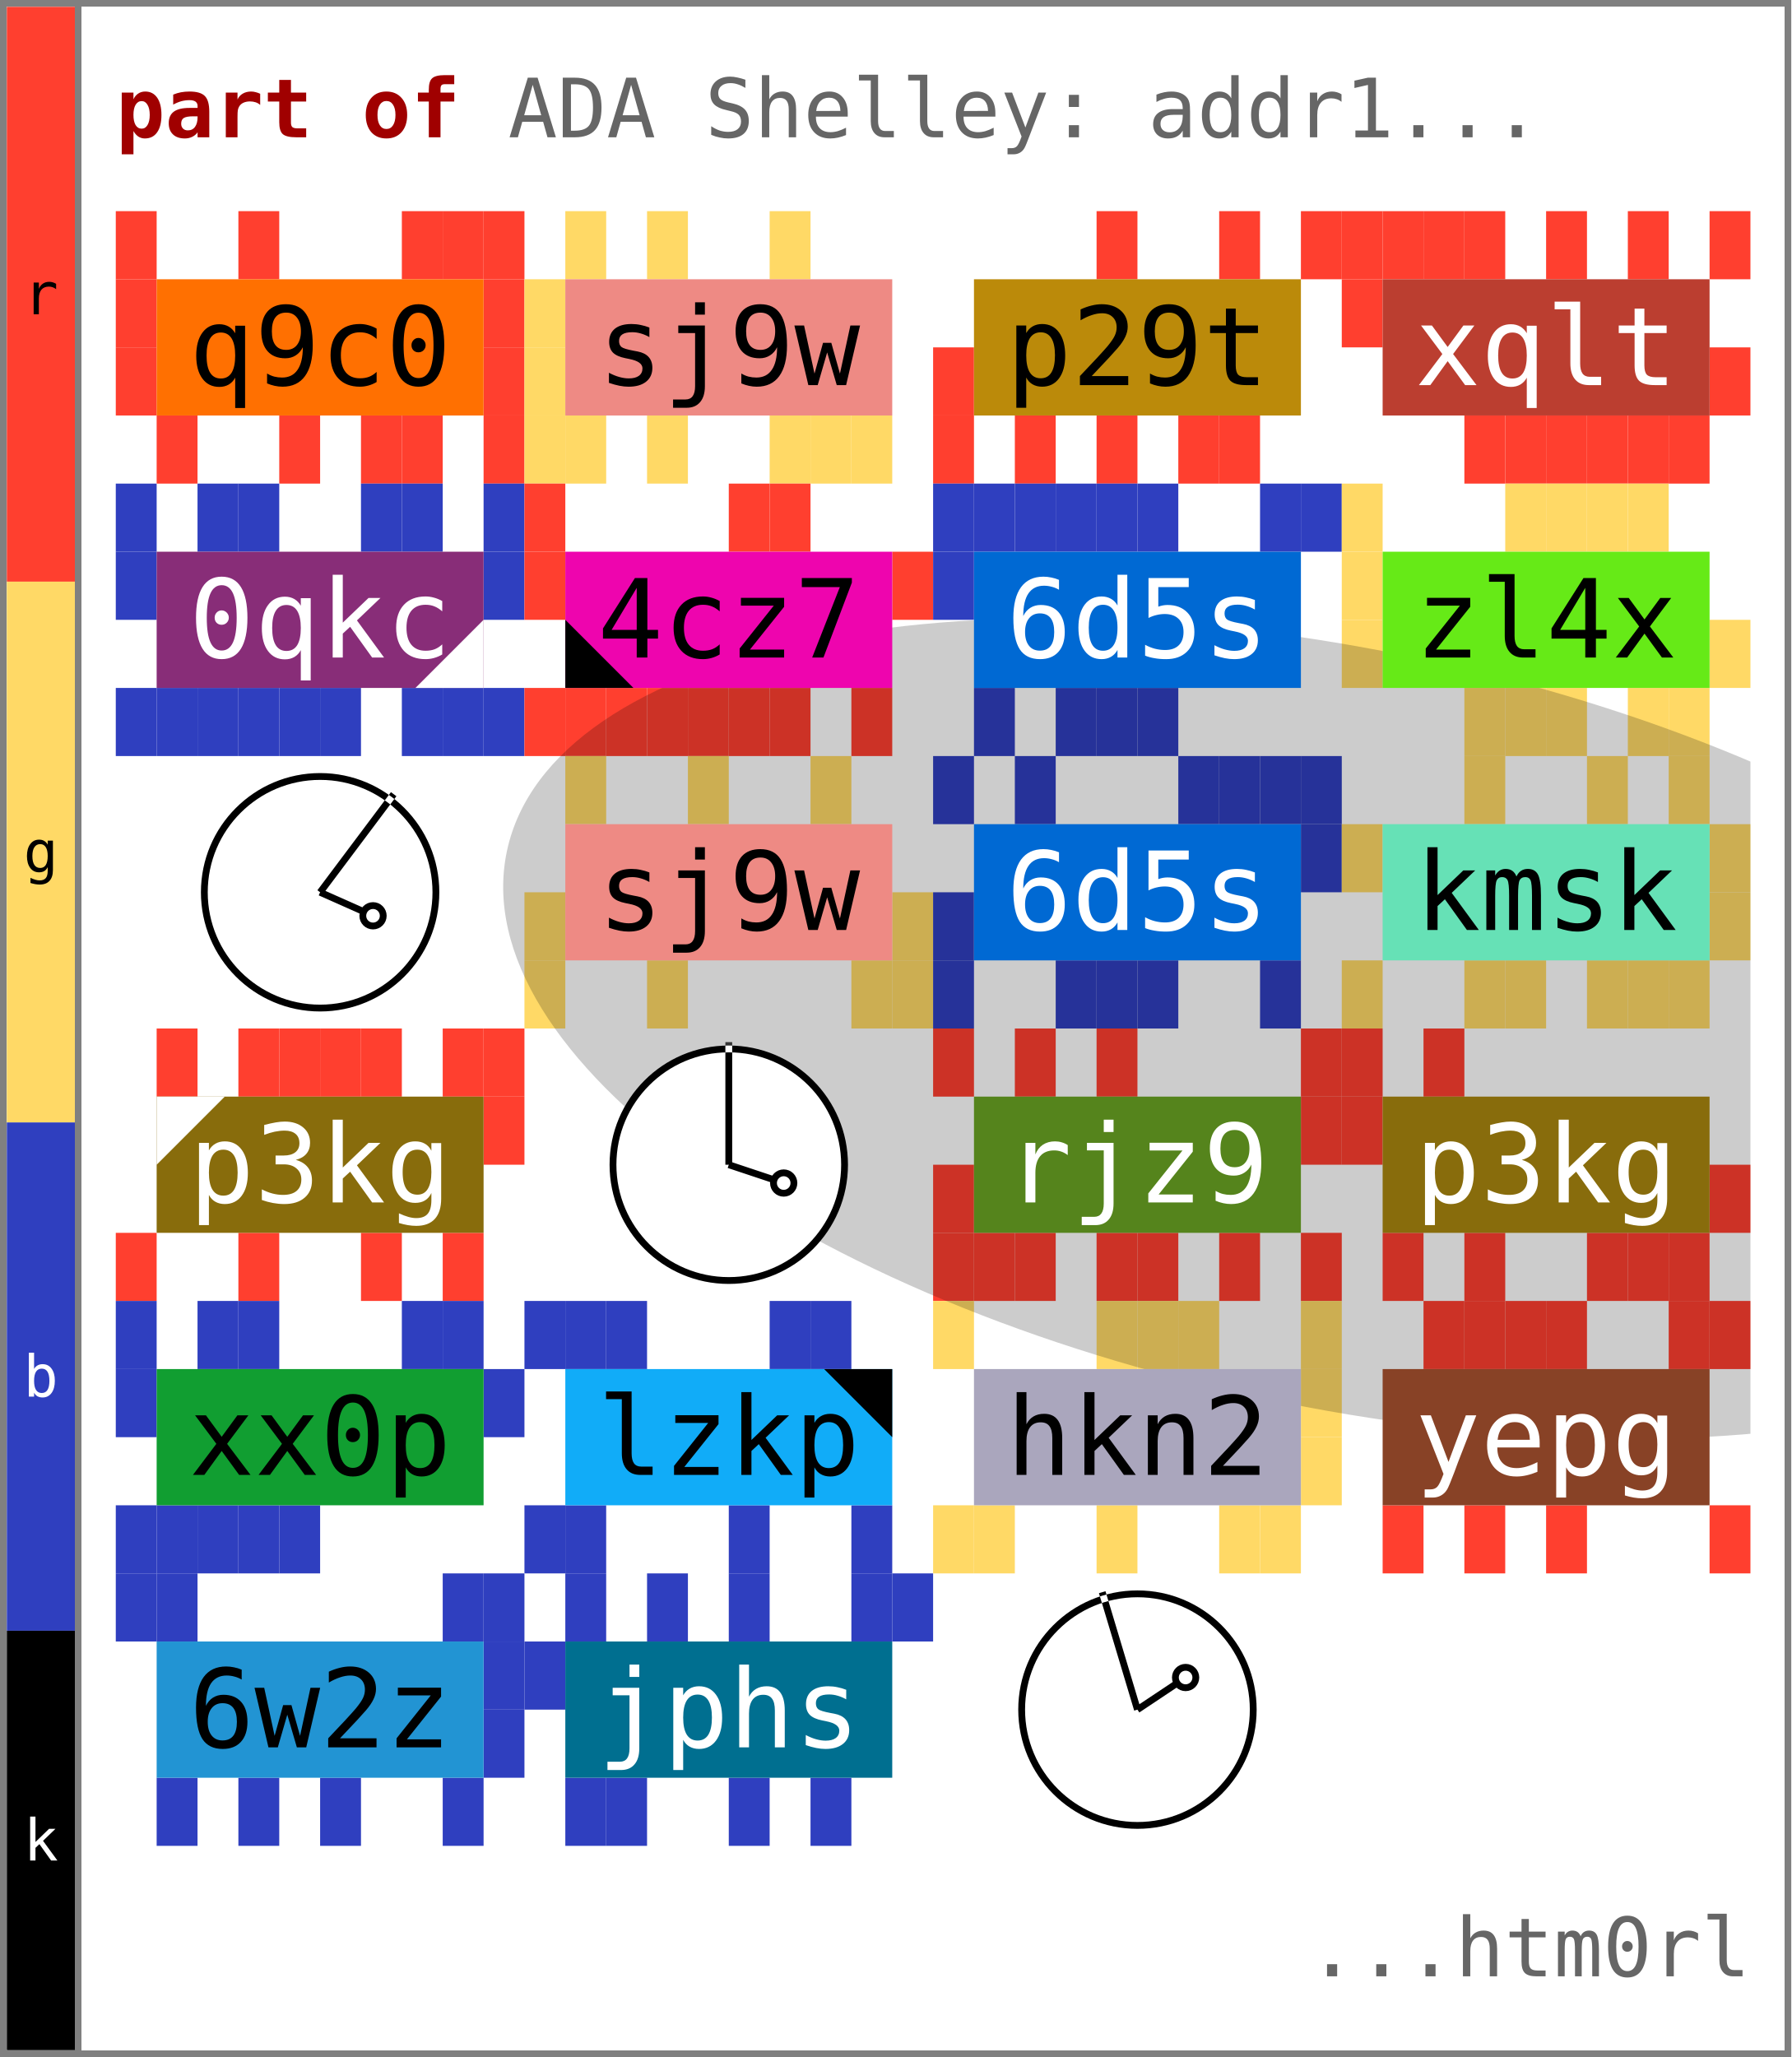
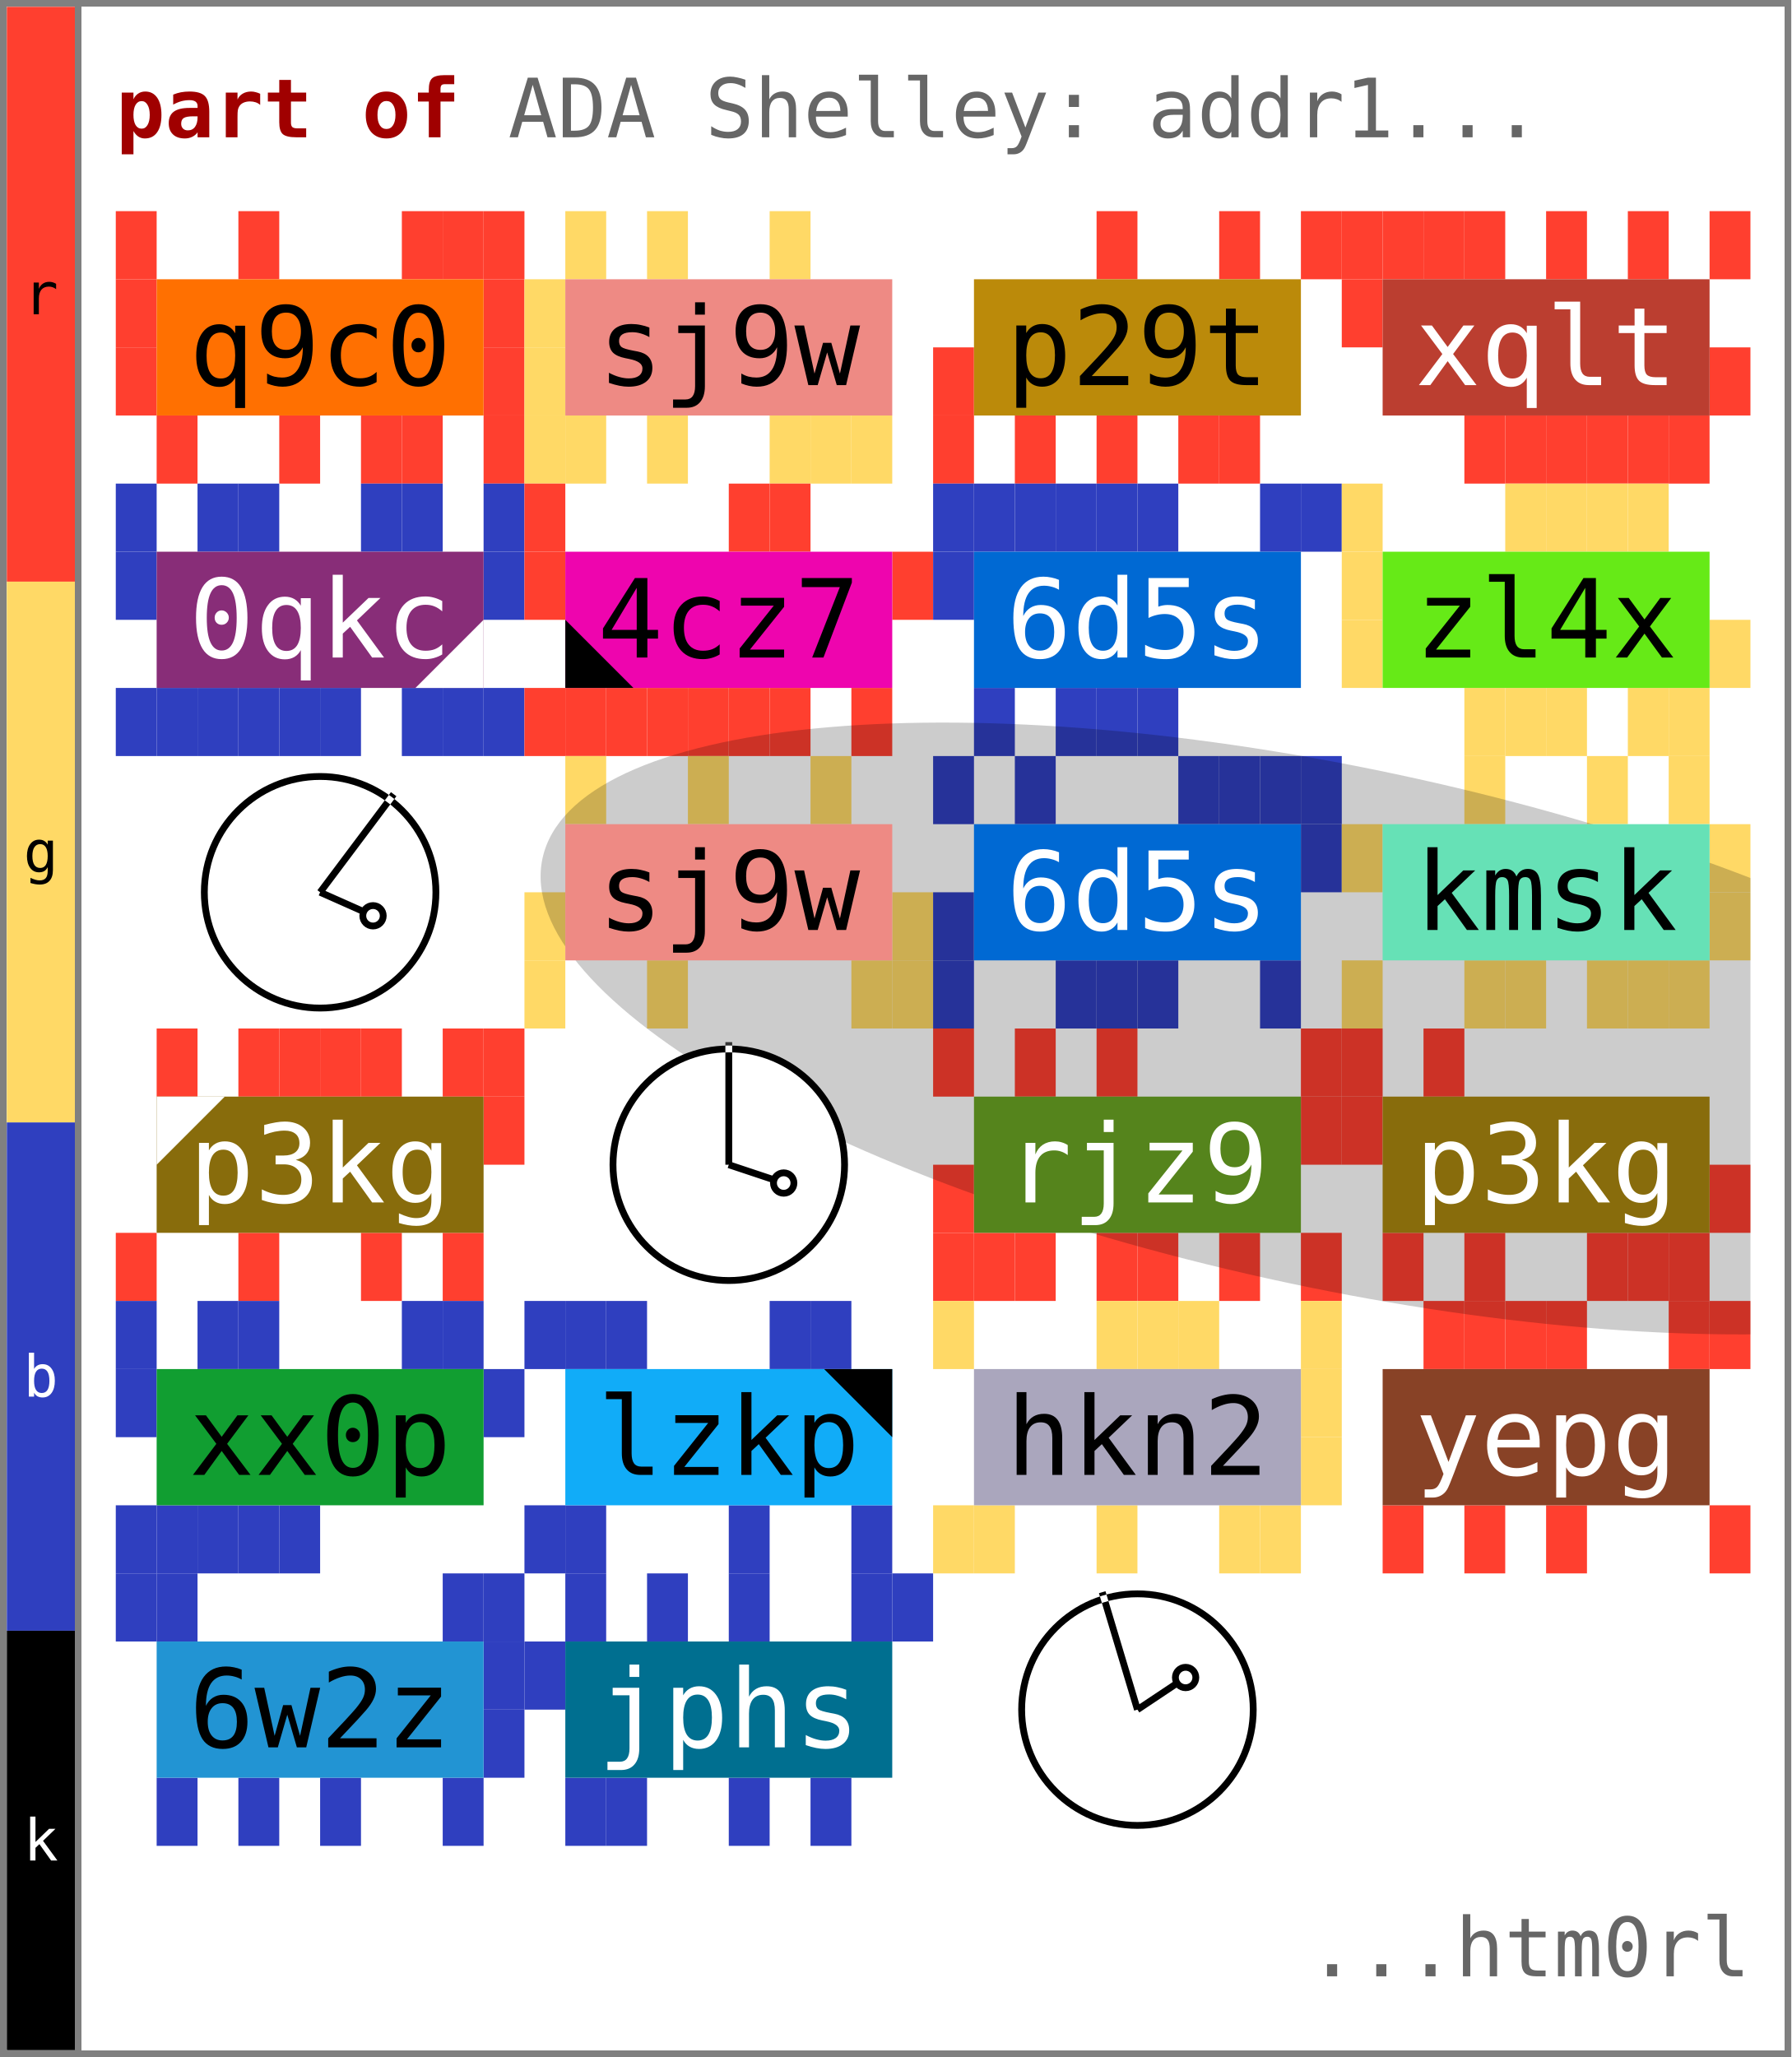
- <svg xmlns="http://www.w3.org/2000/svg" width="263.0" height="302.0" viewBox="0 0 263.0 302.0" data-entviz-version="v5" data-input-bytes="103" data-cols="4" data-rows="6" data-truncated="true">
+ <svg xmlns="http://www.w3.org/2000/svg" width="263.0" height="302.0" viewBox="0 0 263.0 302.0" data-entviz-version="v5" data-entviz-lib="0.5.0" data-input-bytes="103" data-cols="4" data-rows="6" data-truncated="true">
  <defs>
    <clipPath id="grid-clip-d2df89f4e04a6ac2-4x6">
      <rect x="17.0" y="31.0" width="240.0" height="240.0" />
    </clipPath>
  </defs>
  <rect x="0" y="0" width="263.0" height="302.0" fill="#ffffff" />
  <g data-channel="grid">
    <rect x="17.0" y="31.0" width="240.0" height="240.0" fill="#ffffff" />
    <g>
      <rect x="17.0" y="31.0" width="6.0" height="10.0" fill="#ff3f2f" />
      <rect x="35.0" y="31.0" width="6.0" height="10.0" fill="#ff3f2f" />
      <rect x="59.0" y="31.0" width="6.0" height="10.0" fill="#ff3f2f" />
      <rect x="65.0" y="31.0" width="6.0" height="10.0" fill="#ff3f2f" />
      <rect x="71.0" y="31.0" width="6.0" height="10.0" fill="#ff3f2f" />
      <rect x="71.0" y="41.0" width="6.0" height="10.0" fill="#ff3f2f" />
      <rect x="71.0" y="51.0" width="6.0" height="10.0" fill="#ff3f2f" />
      <rect x="71.0" y="61.0" width="6.0" height="10.0" fill="#ff3f2f" />
      <rect x="59.0" y="61.0" width="6.0" height="10.0" fill="#ff3f2f" />
      <rect x="53.0" y="61.0" width="6.0" height="10.0" fill="#ff3f2f" />
      <rect x="41.0" y="61.0" width="6.0" height="10.0" fill="#ff3f2f" />
      <rect x="23.0" y="61.0" width="6.0" height="10.0" fill="#ff3f2f" />
      <rect x="17.0" y="51.0" width="6.0" height="10.0" fill="#ff3f2f" />
      <rect x="17.0" y="41.0" width="6.0" height="10.0" fill="#ff3f2f" />
      <rect x="83.0" y="31.0" width="6.0" height="10.0" fill="#ffd966" />
      <rect x="95.0" y="31.0" width="6.0" height="10.0" fill="#ffd966" />
      <rect x="113.0" y="31.0" width="6.0" height="10.0" fill="#ffd966" />
      <rect x="125.0" y="61.0" width="6.0" height="10.0" fill="#ffd966" />
      <rect x="119.0" y="61.0" width="6.0" height="10.0" fill="#ffd966" />
      <rect x="113.0" y="61.0" width="6.0" height="10.0" fill="#ffd966" />
      <rect x="95.0" y="61.0" width="6.0" height="10.0" fill="#ffd966" />
      <rect x="83.0" y="61.0" width="6.0" height="10.0" fill="#ffd966" />
      <rect x="77.0" y="61.0" width="6.0" height="10.0" fill="#ffd966" />
      <rect x="77.0" y="51.0" width="6.0" height="10.0" fill="#ffd966" />
      <rect x="77.0" y="41.0" width="6.0" height="10.0" fill="#ffd966" />
      <rect x="161.0" y="31.0" width="6.0" height="10.0" fill="#ff3f2f" />
      <rect x="179.0" y="31.0" width="6.0" height="10.0" fill="#ff3f2f" />
      <rect x="191.0" y="31.0" width="6.0" height="10.0" fill="#ff3f2f" />
      <rect x="179.0" y="61.0" width="6.0" height="10.0" fill="#ff3f2f" />
      <rect x="173.0" y="61.0" width="6.0" height="10.0" fill="#ff3f2f" />
      <rect x="161.0" y="61.0" width="6.0" height="10.0" fill="#ff3f2f" />
      <rect x="149.0" y="61.0" width="6.0" height="10.0" fill="#ff3f2f" />
      <rect x="137.0" y="61.0" width="6.0" height="10.0" fill="#ff3f2f" />
      <rect x="137.0" y="51.0" width="6.0" height="10.0" fill="#ff3f2f" />
      <rect x="197.0" y="31.0" width="6.0" height="10.0" fill="#ff3f2f" />
      <rect x="203.0" y="31.0" width="6.0" height="10.0" fill="#ff3f2f" />
      <rect x="209.0" y="31.0" width="6.0" height="10.0" fill="#ff3f2f" />
      <rect x="215.0" y="31.0" width="6.0" height="10.0" fill="#ff3f2f" />
      <rect x="227.0" y="31.0" width="6.0" height="10.0" fill="#ff3f2f" />
      <rect x="239.0" y="31.0" width="6.0" height="10.0" fill="#ff3f2f" />
      <rect x="251.0" y="31.0" width="6.0" height="10.0" fill="#ff3f2f" />
      <rect x="251.0" y="51.0" width="6.0" height="10.0" fill="#ff3f2f" />
      <rect x="245.0" y="61.0" width="6.0" height="10.0" fill="#ff3f2f" />
      <rect x="239.0" y="61.0" width="6.0" height="10.0" fill="#ff3f2f" />
      <rect x="233.0" y="61.0" width="6.0" height="10.0" fill="#ff3f2f" />
      <rect x="227.0" y="61.0" width="6.0" height="10.0" fill="#ff3f2f" />
      <rect x="221.0" y="61.0" width="6.0" height="10.0" fill="#ff3f2f" />
      <rect x="215.0" y="61.0" width="6.0" height="10.0" fill="#ff3f2f" />
      <rect x="197.0" y="41.0" width="6.0" height="10.0" fill="#ff3f2f" />
      <rect x="17.0" y="71.0" width="6.0" height="10.0" fill="#2f3fbf" />
      <rect x="29.0" y="71.0" width="6.0" height="10.0" fill="#2f3fbf" />
      <rect x="35.0" y="71.0" width="6.0" height="10.0" fill="#2f3fbf" />
      <rect x="53.0" y="71.0" width="6.0" height="10.0" fill="#2f3fbf" />
      <rect x="59.0" y="71.0" width="6.0" height="10.0" fill="#2f3fbf" />
      <rect x="71.0" y="71.0" width="6.0" height="10.0" fill="#2f3fbf" />
      <rect x="71.0" y="81.0" width="6.0" height="10.0" fill="#2f3fbf" />
      <rect x="71.0" y="101.0" width="6.0" height="10.0" fill="#2f3fbf" />
      <rect x="65.0" y="101.0" width="6.0" height="10.0" fill="#2f3fbf" />
      <rect x="59.0" y="101.0" width="6.0" height="10.0" fill="#2f3fbf" />
      <rect x="47.0" y="101.0" width="6.0" height="10.0" fill="#2f3fbf" />
      <rect x="41.0" y="101.0" width="6.0" height="10.0" fill="#2f3fbf" />
      <rect x="35.0" y="101.0" width="6.0" height="10.0" fill="#2f3fbf" />
      <rect x="29.0" y="101.0" width="6.0" height="10.0" fill="#2f3fbf" />
      <rect x="23.0" y="101.0" width="6.0" height="10.0" fill="#2f3fbf" />
      <rect x="17.0" y="101.0" width="6.0" height="10.0" fill="#2f3fbf" />
      <rect x="17.0" y="81.0" width="6.0" height="10.0" fill="#2f3fbf" />
      <rect x="77.0" y="71.0" width="6.0" height="10.0" fill="#ff3f2f" />
      <rect x="107.0" y="71.0" width="6.0" height="10.0" fill="#ff3f2f" />
      <rect x="113.0" y="71.0" width="6.0" height="10.0" fill="#ff3f2f" />
      <rect x="131.0" y="81.0" width="6.0" height="10.0" fill="#ff3f2f" />
      <rect x="125.0" y="101.0" width="6.0" height="10.0" fill="#ff3f2f" />
      <rect x="113.0" y="101.0" width="6.0" height="10.0" fill="#ff3f2f" />
      <rect x="107.0" y="101.0" width="6.0" height="10.0" fill="#ff3f2f" />
      <rect x="101.0" y="101.0" width="6.0" height="10.0" fill="#ff3f2f" />
      <rect x="95.0" y="101.0" width="6.0" height="10.0" fill="#ff3f2f" />
      <rect x="89.0" y="101.0" width="6.0" height="10.0" fill="#ff3f2f" />
      <rect x="83.0" y="101.0" width="6.0" height="10.0" fill="#ff3f2f" />
      <rect x="77.0" y="101.0" width="6.0" height="10.0" fill="#ff3f2f" />
      <rect x="77.0" y="81.0" width="6.0" height="10.0" fill="#ff3f2f" />
      <rect x="137.0" y="71.0" width="6.0" height="10.0" fill="#2f3fbf" />
      <rect x="143.0" y="71.0" width="6.0" height="10.0" fill="#2f3fbf" />
      <rect x="149.0" y="71.0" width="6.0" height="10.0" fill="#2f3fbf" />
      <rect x="155.0" y="71.0" width="6.0" height="10.0" fill="#2f3fbf" />
      <rect x="161.0" y="71.0" width="6.0" height="10.0" fill="#2f3fbf" />
      <rect x="167.0" y="71.0" width="6.0" height="10.0" fill="#2f3fbf" />
      <rect x="185.0" y="71.0" width="6.0" height="10.0" fill="#2f3fbf" />
      <rect x="191.0" y="71.0" width="6.0" height="10.0" fill="#2f3fbf" />
      <rect x="167.0" y="101.0" width="6.0" height="10.0" fill="#2f3fbf" />
      <rect x="161.0" y="101.0" width="6.0" height="10.0" fill="#2f3fbf" />
      <rect x="155.0" y="101.0" width="6.0" height="10.0" fill="#2f3fbf" />
      <rect x="143.0" y="101.0" width="6.0" height="10.0" fill="#2f3fbf" />
      <rect x="137.0" y="81.0" width="6.0" height="10.0" fill="#2f3fbf" />
      <rect x="197.0" y="71.0" width="6.0" height="10.0" fill="#ffd966" />
      <rect x="221.0" y="71.0" width="6.0" height="10.0" fill="#ffd966" />
      <rect x="227.0" y="71.0" width="6.0" height="10.0" fill="#ffd966" />
      <rect x="233.0" y="71.0" width="6.0" height="10.0" fill="#ffd966" />
      <rect x="239.0" y="71.0" width="6.0" height="10.0" fill="#ffd966" />
      <rect x="251.0" y="91.0" width="6.0" height="10.0" fill="#ffd966" />
      <rect x="245.0" y="101.0" width="6.0" height="10.0" fill="#ffd966" />
      <rect x="239.0" y="101.0" width="6.0" height="10.0" fill="#ffd966" />
      <rect x="227.0" y="101.0" width="6.0" height="10.0" fill="#ffd966" />
      <rect x="221.0" y="101.0" width="6.0" height="10.0" fill="#ffd966" />
      <rect x="215.0" y="101.0" width="6.0" height="10.0" fill="#ffd966" />
      <rect x="197.0" y="91.0" width="6.0" height="10.0" fill="#ffd966" />
      <rect x="197.0" y="81.0" width="6.0" height="10.0" fill="#ffd966" />
      <rect x="83.0" y="111.0" width="6.0" height="10.0" fill="#ffd966" />
      <rect x="101.0" y="111.0" width="6.0" height="10.0" fill="#ffd966" />
      <rect x="119.0" y="111.0" width="6.0" height="10.0" fill="#ffd966" />
      <rect x="131.0" y="131.0" width="6.0" height="10.0" fill="#ffd966" />
      <rect x="131.0" y="141.0" width="6.0" height="10.0" fill="#ffd966" />
      <rect x="125.0" y="141.0" width="6.0" height="10.0" fill="#ffd966" />
      <rect x="95.0" y="141.0" width="6.0" height="10.0" fill="#ffd966" />
      <rect x="77.0" y="141.0" width="6.0" height="10.0" fill="#ffd966" />
      <rect x="77.0" y="131.0" width="6.0" height="10.0" fill="#ffd966" />
      <rect x="137.0" y="111.0" width="6.0" height="10.0" fill="#2f3fbf" />
      <rect x="149.0" y="111.0" width="6.0" height="10.0" fill="#2f3fbf" />
      <rect x="173.0" y="111.0" width="6.0" height="10.0" fill="#2f3fbf" />
      <rect x="179.0" y="111.0" width="6.0" height="10.0" fill="#2f3fbf" />
      <rect x="185.0" y="111.0" width="6.0" height="10.0" fill="#2f3fbf" />
      <rect x="191.0" y="111.0" width="6.0" height="10.0" fill="#2f3fbf" />
      <rect x="191.0" y="121.0" width="6.0" height="10.0" fill="#2f3fbf" />
      <rect x="185.0" y="141.0" width="6.0" height="10.0" fill="#2f3fbf" />
      <rect x="167.0" y="141.0" width="6.0" height="10.0" fill="#2f3fbf" />
      <rect x="161.0" y="141.0" width="6.0" height="10.0" fill="#2f3fbf" />
      <rect x="155.0" y="141.0" width="6.0" height="10.0" fill="#2f3fbf" />
      <rect x="137.0" y="141.0" width="6.0" height="10.0" fill="#2f3fbf" />
      <rect x="137.0" y="131.0" width="6.0" height="10.0" fill="#2f3fbf" />
      <rect x="215.0" y="111.0" width="6.0" height="10.0" fill="#ffd966" />
      <rect x="233.0" y="111.0" width="6.0" height="10.0" fill="#ffd966" />
      <rect x="245.0" y="111.0" width="6.0" height="10.0" fill="#ffd966" />
      <rect x="251.0" y="121.0" width="6.0" height="10.0" fill="#ffd966" />
      <rect x="251.0" y="131.0" width="6.0" height="10.0" fill="#ffd966" />
      <rect x="245.0" y="141.0" width="6.0" height="10.0" fill="#ffd966" />
      <rect x="239.0" y="141.0" width="6.0" height="10.0" fill="#ffd966" />
      <rect x="233.0" y="141.0" width="6.0" height="10.0" fill="#ffd966" />
      <rect x="221.0" y="141.0" width="6.0" height="10.0" fill="#ffd966" />
      <rect x="215.0" y="141.0" width="6.0" height="10.0" fill="#ffd966" />
      <rect x="197.0" y="141.0" width="6.0" height="10.0" fill="#ffd966" />
      <rect x="197.0" y="121.0" width="6.0" height="10.0" fill="#ffd966" />
      <rect x="23.0" y="151.0" width="6.0" height="10.0" fill="#ff3f2f" />
      <rect x="35.0" y="151.0" width="6.0" height="10.0" fill="#ff3f2f" />
      <rect x="41.0" y="151.0" width="6.0" height="10.0" fill="#ff3f2f" />
      <rect x="47.0" y="151.0" width="6.0" height="10.0" fill="#ff3f2f" />
      <rect x="53.0" y="151.0" width="6.0" height="10.0" fill="#ff3f2f" />
      <rect x="65.0" y="151.0" width="6.0" height="10.0" fill="#ff3f2f" />
      <rect x="71.0" y="151.0" width="6.0" height="10.0" fill="#ff3f2f" />
      <rect x="71.0" y="161.0" width="6.0" height="10.0" fill="#ff3f2f" />
      <rect x="65.0" y="181.0" width="6.0" height="10.0" fill="#ff3f2f" />
      <rect x="53.0" y="181.0" width="6.0" height="10.0" fill="#ff3f2f" />
      <rect x="35.0" y="181.0" width="6.0" height="10.0" fill="#ff3f2f" />
      <rect x="17.0" y="181.0" width="6.0" height="10.0" fill="#ff3f2f" />
      <rect x="137.0" y="151.0" width="6.0" height="10.0" fill="#ff3f2f" />
      <rect x="149.0" y="151.0" width="6.0" height="10.0" fill="#ff3f2f" />
      <rect x="161.0" y="151.0" width="6.0" height="10.0" fill="#ff3f2f" />
      <rect x="191.0" y="151.0" width="6.0" height="10.0" fill="#ff3f2f" />
      <rect x="191.0" y="161.0" width="6.0" height="10.0" fill="#ff3f2f" />
      <rect x="191.0" y="181.0" width="6.0" height="10.0" fill="#ff3f2f" />
      <rect x="179.0" y="181.0" width="6.0" height="10.0" fill="#ff3f2f" />
      <rect x="167.0" y="181.0" width="6.0" height="10.0" fill="#ff3f2f" />
      <rect x="161.0" y="181.0" width="6.0" height="10.0" fill="#ff3f2f" />
      <rect x="149.0" y="181.0" width="6.0" height="10.0" fill="#ff3f2f" />
      <rect x="143.0" y="181.0" width="6.0" height="10.0" fill="#ff3f2f" />
      <rect x="137.0" y="181.0" width="6.0" height="10.0" fill="#ff3f2f" />
      <rect x="137.0" y="171.0" width="6.0" height="10.0" fill="#ff3f2f" />
      <rect x="197.0" y="151.0" width="6.0" height="10.0" fill="#ff3f2f" />
      <rect x="209.0" y="151.0" width="6.0" height="10.0" fill="#ff3f2f" />
      <rect x="251.0" y="171.0" width="6.0" height="10.0" fill="#ff3f2f" />
      <rect x="245.0" y="181.0" width="6.0" height="10.0" fill="#ff3f2f" />
      <rect x="239.0" y="181.0" width="6.0" height="10.0" fill="#ff3f2f" />
      <rect x="233.0" y="181.0" width="6.0" height="10.0" fill="#ff3f2f" />
      <rect x="215.0" y="181.0" width="6.0" height="10.0" fill="#ff3f2f" />
      <rect x="203.0" y="181.0" width="6.0" height="10.0" fill="#ff3f2f" />
      <rect x="197.0" y="161.0" width="6.0" height="10.0" fill="#ff3f2f" />
      <rect x="17.0" y="191.0" width="6.0" height="10.0" fill="#2f3fbf" />
      <rect x="29.0" y="191.0" width="6.0" height="10.0" fill="#2f3fbf" />
      <rect x="35.0" y="191.0" width="6.0" height="10.0" fill="#2f3fbf" />
      <rect x="59.0" y="191.0" width="6.0" height="10.0" fill="#2f3fbf" />
      <rect x="65.0" y="191.0" width="6.0" height="10.0" fill="#2f3fbf" />
      <rect x="71.0" y="201.0" width="6.0" height="10.0" fill="#2f3fbf" />
      <rect x="41.0" y="221.0" width="6.0" height="10.0" fill="#2f3fbf" />
      <rect x="35.0" y="221.0" width="6.0" height="10.0" fill="#2f3fbf" />
      <rect x="29.0" y="221.0" width="6.0" height="10.0" fill="#2f3fbf" />
      <rect x="23.0" y="221.0" width="6.0" height="10.0" fill="#2f3fbf" />
      <rect x="17.0" y="221.0" width="6.0" height="10.0" fill="#2f3fbf" />
      <rect x="17.0" y="201.0" width="6.0" height="10.0" fill="#2f3fbf" />
      <rect x="77.0" y="191.0" width="6.0" height="10.0" fill="#2f3fbf" />
      <rect x="83.0" y="191.0" width="6.0" height="10.0" fill="#2f3fbf" />
      <rect x="89.0" y="191.0" width="6.0" height="10.0" fill="#2f3fbf" />
      <rect x="113.0" y="191.0" width="6.0" height="10.0" fill="#2f3fbf" />
      <rect x="119.0" y="191.0" width="6.0" height="10.0" fill="#2f3fbf" />
      <rect x="125.0" y="221.0" width="6.0" height="10.0" fill="#2f3fbf" />
      <rect x="107.0" y="221.0" width="6.0" height="10.0" fill="#2f3fbf" />
      <rect x="83.0" y="221.0" width="6.0" height="10.0" fill="#2f3fbf" />
      <rect x="77.0" y="221.0" width="6.0" height="10.0" fill="#2f3fbf" />
      <rect x="137.0" y="191.0" width="6.0" height="10.0" fill="#ffd966" />
      <rect x="161.0" y="191.0" width="6.0" height="10.0" fill="#ffd966" />
      <rect x="167.0" y="191.0" width="6.0" height="10.0" fill="#ffd966" />
      <rect x="173.0" y="191.0" width="6.0" height="10.0" fill="#ffd966" />
      <rect x="191.0" y="191.0" width="6.0" height="10.0" fill="#ffd966" />
      <rect x="191.0" y="201.0" width="6.0" height="10.0" fill="#ffd966" />
      <rect x="191.0" y="211.0" width="6.0" height="10.0" fill="#ffd966" />
      <rect x="185.0" y="221.0" width="6.0" height="10.0" fill="#ffd966" />
      <rect x="179.0" y="221.0" width="6.0" height="10.0" fill="#ffd966" />
      <rect x="161.0" y="221.0" width="6.0" height="10.0" fill="#ffd966" />
      <rect x="143.0" y="221.0" width="6.0" height="10.0" fill="#ffd966" />
      <rect x="137.0" y="221.0" width="6.0" height="10.0" fill="#ffd966" />
      <rect x="209.0" y="191.0" width="6.0" height="10.0" fill="#ff3f2f" />
      <rect x="215.0" y="191.0" width="6.0" height="10.0" fill="#ff3f2f" />
      <rect x="221.0" y="191.0" width="6.0" height="10.0" fill="#ff3f2f" />
      <rect x="227.0" y="191.0" width="6.0" height="10.0" fill="#ff3f2f" />
      <rect x="245.0" y="191.0" width="6.0" height="10.0" fill="#ff3f2f" />
      <rect x="251.0" y="191.0" width="6.0" height="10.0" fill="#ff3f2f" />
      <rect x="251.0" y="221.0" width="6.0" height="10.0" fill="#ff3f2f" />
      <rect x="227.0" y="221.0" width="6.0" height="10.0" fill="#ff3f2f" />
      <rect x="215.0" y="221.0" width="6.0" height="10.0" fill="#ff3f2f" />
      <rect x="203.0" y="221.0" width="6.0" height="10.0" fill="#ff3f2f" />
      <rect x="17.0" y="231.0" width="6.0" height="10.0" fill="#2f3fbf" />
      <rect x="23.0" y="231.0" width="6.0" height="10.0" fill="#2f3fbf" />
      <rect x="65.0" y="231.0" width="6.0" height="10.0" fill="#2f3fbf" />
      <rect x="71.0" y="231.0" width="6.0" height="10.0" fill="#2f3fbf" />
      <rect x="71.0" y="241.0" width="6.0" height="10.0" fill="#2f3fbf" />
      <rect x="71.0" y="251.0" width="6.0" height="10.0" fill="#2f3fbf" />
      <rect x="65.0" y="261.0" width="6.0" height="10.0" fill="#2f3fbf" />
      <rect x="47.0" y="261.0" width="6.0" height="10.0" fill="#2f3fbf" />
      <rect x="35.0" y="261.0" width="6.0" height="10.0" fill="#2f3fbf" />
      <rect x="23.0" y="261.0" width="6.0" height="10.0" fill="#2f3fbf" />
      <rect x="83.0" y="231.0" width="6.0" height="10.0" fill="#2f3fbf" />
      <rect x="95.0" y="231.0" width="6.0" height="10.0" fill="#2f3fbf" />
      <rect x="107.0" y="231.0" width="6.0" height="10.0" fill="#2f3fbf" />
      <rect x="125.0" y="231.0" width="6.0" height="10.0" fill="#2f3fbf" />
      <rect x="131.0" y="231.0" width="6.0" height="10.0" fill="#2f3fbf" />
      <rect x="119.0" y="261.0" width="6.0" height="10.0" fill="#2f3fbf" />
      <rect x="107.0" y="261.0" width="6.0" height="10.0" fill="#2f3fbf" />
      <rect x="89.0" y="261.0" width="6.0" height="10.0" fill="#2f3fbf" />
      <rect x="83.0" y="261.0" width="6.0" height="10.0" fill="#2f3fbf" />
      <rect x="77.0" y="241.0" width="6.0" height="10.0" fill="#2f3fbf" />
    </g>
-     <g clip-path="url(#grid-clip-d2df89f4e04a6ac2-4x6)" data-channel="ellipse" data-ellipse-anchor-x="197.0" data-ellipse-anchor-y="151.0" data-ellipse-rx="125.31092278708219" data-ellipse-ry="55.51107687037858" data-ellipse-rotation-deg="12.0">
-       <ellipse cx="197.0" cy="151.0" rx="125.311" ry="55.511" transform="rotate(12.0 197.0 151.0)" fill="#000000" fill-opacity="0.2" />
+     <g clip-path="url(#grid-clip-d2df89f4e04a6ac2-4x6)" data-channel="ellipse" data-ellipse-anchor-x="197.0" data-ellipse-anchor-y="151.0" data-ellipse-rx="119.97758945374885" data-ellipse-ry="38.177743537045245" data-ellipse-rotation-deg="12.0">
+       <ellipse cx="197.0" cy="151.0" rx="119.978" ry="38.178" transform="rotate(12.0 197.0 151.0)" fill="#000000" fill-opacity="0.2" />
    </g>
    <g>
      <g data-channel="cell" data-cell-index="0" data-cell-row="0" data-cell-col="0">
        <rect x="23.0" y="41.0" width="48.0" height="20.0" fill="#ff7001" />
        <text x="47.0" y="51.0" fill="#000000" style="font-family: &quot;DejaVu Sans Mono&quot;, &quot;Consolas&quot;, &quot;Menlo&quot;, &quot;Liberation Mono&quot;, monospace; font-size: 16.0px;" text-anchor="middle" dominant-baseline="central">q9c0</text>
      </g>
      <g data-channel="cell" data-cell-index="1" data-cell-row="0" data-cell-col="1">
        <rect x="83.0" y="41.0" width="48.0" height="20.0" fill="#ee8a84" />
        <text x="107.0" y="51.0" fill="#000000" style="font-family: &quot;DejaVu Sans Mono&quot;, &quot;Consolas&quot;, &quot;Menlo&quot;, &quot;Liberation Mono&quot;, monospace; font-size: 16.0px;" text-anchor="middle" dominant-baseline="central">sj9w</text>
      </g>
      <g data-channel="cell" data-cell-index="2" data-cell-row="0" data-cell-col="2">
        <rect x="143.0" y="41.0" width="48.0" height="20.0" fill="#bb8a0a" />
        <text x="167.0" y="51.0" fill="#000000" style="font-family: &quot;DejaVu Sans Mono&quot;, &quot;Consolas&quot;, &quot;Menlo&quot;, &quot;Liberation Mono&quot;, monospace; font-size: 16.0px;" text-anchor="middle" dominant-baseline="central">p29t</text>
      </g>
      <g data-channel="cell" data-cell-index="3" data-cell-row="0" data-cell-col="3">
        <rect x="203.0" y="41.0" width="48.0" height="20.0" fill="#bb3e30" />
        <text x="227.0" y="51.0" fill="#ffffff" style="font-family: &quot;DejaVu Sans Mono&quot;, &quot;Consolas&quot;, &quot;Menlo&quot;, &quot;Liberation Mono&quot;, monospace; font-size: 16.0px;" text-anchor="middle" dominant-baseline="central">xqlt</text>
      </g>
      <g data-channel="cell" data-cell-index="4" data-cell-row="1" data-cell-col="0" data-cell-quartile="3">
        <rect x="23.0" y="81.0" width="48.0" height="20.0" fill="#882d78" />
        <text x="47.0" y="91.0" fill="#ffffff" style="font-family: &quot;DejaVu Sans Mono&quot;, &quot;Consolas&quot;, &quot;Menlo&quot;, &quot;Liberation Mono&quot;, monospace; font-size: 16.0px;" text-anchor="middle" dominant-baseline="central">0qkc</text>
        <polygon points="71.0,101.0 71.0,91.0 61.0,101.0" fill="#ffffff" />
      </g>
      <g data-channel="cell" data-cell-index="5" data-cell-row="1" data-cell-col="1" data-cell-quartile="4">
        <rect x="83.0" y="81.0" width="48.0" height="20.0" fill="#ee05ae" />
        <text x="107.0" y="91.0" fill="#000000" style="font-family: &quot;DejaVu Sans Mono&quot;, &quot;Consolas&quot;, &quot;Menlo&quot;, &quot;Liberation Mono&quot;, monospace; font-size: 16.0px;" text-anchor="middle" dominant-baseline="central">4cz7</text>
        <polygon points="83.0,101.0 83.0,91.0 93.0,101.0" fill="#000000" />
      </g>
      <g data-channel="cell" data-cell-index="6" data-cell-row="1" data-cell-col="2">
        <rect x="143.0" y="81.0" width="48.0" height="20.0" fill="#0069d3" />
        <text x="167.0" y="91.0" fill="#ffffff" style="font-family: &quot;DejaVu Sans Mono&quot;, &quot;Consolas&quot;, &quot;Menlo&quot;, &quot;Liberation Mono&quot;, monospace; font-size: 16.0px;" text-anchor="middle" dominant-baseline="central">6d5s</text>
      </g>
      <g data-channel="cell" data-cell-index="7" data-cell-row="1" data-cell-col="3">
        <rect x="203.0" y="81.0" width="48.0" height="20.0" fill="#66ea17" />
        <text x="227.0" y="91.0" fill="#000000" style="font-family: &quot;DejaVu Sans Mono&quot;, &quot;Consolas&quot;, &quot;Menlo&quot;, &quot;Liberation Mono&quot;, monospace; font-size: 16.0px;" text-anchor="middle" dominant-baseline="central">zl4x</text>
      </g>
      <g data-channel="cell" data-cell-index="8" data-cell-row="2" data-cell-col="0" data-cell-blank="true" data-cell-blank-marker="true">
        <circle cx="47.0" cy="131.0" r="17.0" fill="#ffffff" stroke="#000000" stroke-width="1" />
        <line x1="47.0" y1="131.0" x2="57.8" y2="116.6" stroke="#ffffff" style="mix-blend-mode: difference" stroke-width="1" />
        <line x1="47.0" y1="131.0" x2="54.767" y2="134.452" stroke="#000000" stroke-width="1" />
        <circle cx="54.767" cy="134.452" r="1.5" fill="#ffffff" stroke="#000000" stroke-width="1" />
      </g>
      <g data-channel="cell" data-cell-index="9" data-cell-row="2" data-cell-col="1">
        <rect x="83.0" y="121.0" width="48.0" height="20.0" fill="#ee8a84" />
        <text x="107.0" y="131.0" fill="#000000" style="font-family: &quot;DejaVu Sans Mono&quot;, &quot;Consolas&quot;, &quot;Menlo&quot;, &quot;Liberation Mono&quot;, monospace; font-size: 16.0px;" text-anchor="middle" dominant-baseline="central">sj9w</text>
      </g>
      <g data-channel="cell" data-cell-index="10" data-cell-row="2" data-cell-col="2">
        <rect x="143.0" y="121.0" width="48.0" height="20.0" fill="#0069d3" />
        <text x="167.0" y="131.0" fill="#ffffff" style="font-family: &quot;DejaVu Sans Mono&quot;, &quot;Consolas&quot;, &quot;Menlo&quot;, &quot;Liberation Mono&quot;, monospace; font-size: 16.0px;" text-anchor="middle" dominant-baseline="central">6d5s</text>
      </g>
      <g data-channel="cell" data-cell-index="11" data-cell-row="2" data-cell-col="3">
        <rect x="203.0" y="121.0" width="48.0" height="20.0" fill="#66e1b6" />
        <text x="227.0" y="131.0" fill="#000000" style="font-family: &quot;DejaVu Sans Mono&quot;, &quot;Consolas&quot;, &quot;Menlo&quot;, &quot;Liberation Mono&quot;, monospace; font-size: 16.0px;" text-anchor="middle" dominant-baseline="central">kmsk</text>
      </g>
      <g data-channel="cell" data-cell-index="12" data-cell-row="3" data-cell-col="0" data-cell-quartile="1">
        <rect x="23.0" y="161.0" width="48.0" height="20.0" fill="#886c0c" />
        <text x="47.0" y="171.0" fill="#ffffff" style="font-family: &quot;DejaVu Sans Mono&quot;, &quot;Consolas&quot;, &quot;Menlo&quot;, &quot;Liberation Mono&quot;, monospace; font-size: 16.0px;" text-anchor="middle" dominant-baseline="central">p3kg</text>
        <polygon points="23.0,161.0 33.0,161.0 23.0,171.0" fill="#ffffff" />
      </g>
      <g data-channel="cell" data-cell-index="13" data-cell-row="3" data-cell-col="1" data-cell-blank="true" data-cell-blank-marker="true">
        <circle cx="107.0" cy="171.0" r="17.0" fill="#ffffff" stroke="#000000" stroke-width="1" />
        <line x1="107.0" y1="171.0" x2="107.0" y2="153.0" stroke="#ffffff" style="mix-blend-mode: difference" stroke-width="1" />
        <line x1="107.0" y1="171.0" x2="115.064" y2="173.688" stroke="#000000" stroke-width="1" />
        <circle cx="115.064" cy="173.688" r="1.5" fill="#ffffff" stroke="#000000" stroke-width="1" />
      </g>
      <g data-channel="cell" data-cell-index="14" data-cell-row="3" data-cell-col="2">
        <rect x="143.0" y="161.0" width="48.0" height="20.0" fill="#55841c" />
        <text x="167.0" y="171.0" fill="#ffffff" style="font-family: &quot;DejaVu Sans Mono&quot;, &quot;Consolas&quot;, &quot;Menlo&quot;, &quot;Liberation Mono&quot;, monospace; font-size: 16.0px;" text-anchor="middle" dominant-baseline="central">rjz9</text>
      </g>
      <g data-channel="cell" data-cell-index="15" data-cell-row="3" data-cell-col="3">
        <rect x="203.0" y="161.0" width="48.0" height="20.0" fill="#886c0c" />
        <text x="227.0" y="171.0" fill="#ffffff" style="font-family: &quot;DejaVu Sans Mono&quot;, &quot;Consolas&quot;, &quot;Menlo&quot;, &quot;Liberation Mono&quot;, monospace; font-size: 16.0px;" text-anchor="middle" dominant-baseline="central">p3kg</text>
      </g>
      <g data-channel="cell" data-cell-index="16" data-cell-row="4" data-cell-col="0">
        <rect x="23.0" y="201.0" width="48.0" height="20.0" fill="#119e31" />
        <text x="47.0" y="211.0" fill="#000000" style="font-family: &quot;DejaVu Sans Mono&quot;, &quot;Consolas&quot;, &quot;Menlo&quot;, &quot;Liberation Mono&quot;, monospace; font-size: 16.0px;" text-anchor="middle" dominant-baseline="central">xx0p</text>
      </g>
      <g data-channel="cell" data-cell-index="17" data-cell-row="4" data-cell-col="1" data-cell-quartile="2">
        <rect x="83.0" y="201.0" width="48.0" height="20.0" fill="#11acf8" />
        <text x="107.0" y="211.0" fill="#000000" style="font-family: &quot;DejaVu Sans Mono&quot;, &quot;Consolas&quot;, &quot;Menlo&quot;, &quot;Liberation Mono&quot;, monospace; font-size: 16.0px;" text-anchor="middle" dominant-baseline="central">lzkp</text>
        <polygon points="131.0,201.0 121.0,201.0 131.0,211.0" fill="#000000" />
      </g>
      <g data-channel="cell" data-cell-index="18" data-cell-row="4" data-cell-col="2">
        <rect x="143.0" y="201.0" width="48.0" height="20.0" fill="#aaa6bd" />
        <text x="167.0" y="211.0" fill="#000000" style="font-family: &quot;DejaVu Sans Mono&quot;, &quot;Consolas&quot;, &quot;Menlo&quot;, &quot;Liberation Mono&quot;, monospace; font-size: 16.0px;" text-anchor="middle" dominant-baseline="central">hkn2</text>
      </g>
      <g data-channel="cell" data-cell-index="19" data-cell-row="4" data-cell-col="3">
        <rect x="203.0" y="201.0" width="48.0" height="20.0" fill="#884226" />
        <text x="227.0" y="211.0" fill="#ffffff" style="font-family: &quot;DejaVu Sans Mono&quot;, &quot;Consolas&quot;, &quot;Menlo&quot;, &quot;Liberation Mono&quot;, monospace; font-size: 16.0px;" text-anchor="middle" dominant-baseline="central">yepg</text>
      </g>
      <g data-channel="cell" data-cell-index="20" data-cell-row="5" data-cell-col="0">
        <rect x="23.0" y="241.0" width="48.0" height="20.0" fill="#2294d3" />
        <text x="47.0" y="251.0" fill="#000000" style="font-family: &quot;DejaVu Sans Mono&quot;, &quot;Consolas&quot;, &quot;Menlo&quot;, &quot;Liberation Mono&quot;, monospace; font-size: 16.0px;" text-anchor="middle" dominant-baseline="central">6w2z</text>
      </g>
      <g data-channel="cell" data-cell-index="21" data-cell-row="5" data-cell-col="1">
        <rect x="83.0" y="241.0" width="48.0" height="20.0" fill="#006f90" />
        <text x="107.0" y="251.0" fill="#ffffff" style="font-family: &quot;DejaVu Sans Mono&quot;, &quot;Consolas&quot;, &quot;Menlo&quot;, &quot;Liberation Mono&quot;, monospace; font-size: 16.0px;" text-anchor="middle" dominant-baseline="central">jphs</text>
      </g>
      <g data-channel="cell" data-cell-index="22" data-cell-row="5" data-cell-col="2" data-cell-blank="true" data-cell-blank-marker="true">
        <circle cx="167.0" cy="251.0" r="17.0" fill="#ffffff" stroke="#000000" stroke-width="1" />
        <line x1="167.0" y1="251.0" x2="161.828" y2="233.759" stroke="#ffffff" style="mix-blend-mode: difference" stroke-width="1" />
        <line x1="167.0" y1="251.0" x2="174.072" y2="246.285" stroke="#000000" stroke-width="1" />
        <circle cx="174.072" cy="246.285" r="1.5" fill="#ffffff" stroke="#000000" stroke-width="1" />
      </g>
      <g data-channel="cell" data-cell-index="23" data-cell-row="5" data-cell-col="3" data-cell-blank="true" />
    </g>
  </g>
  <g data-channel="color-bar">
    <g data-color-bar-rank="0" data-color-bar-band="R">
      <rect x="1" y="1" width="10.0" height="84.397" fill="#ff3f2f" />
      <text x="6.0" y="43.198" fill="#000000" style="font-family: &quot;DejaVu Sans Mono&quot;, &quot;Consolas&quot;, &quot;Menlo&quot;, &quot;Liberation Mono&quot;, monospace; font-size: 8.5px;" text-anchor="middle" dominant-baseline="central" data-color-bar-letter="true">r</text>
    </g>
    <g data-color-bar-rank="1" data-color-bar-band="G">
      <rect x="1" y="85.397" width="10.0" height="79.397" fill="#ffd966" />
      <text x="6.0" y="125.095" fill="#000000" style="font-family: &quot;DejaVu Sans Mono&quot;, &quot;Consolas&quot;, &quot;Menlo&quot;, &quot;Liberation Mono&quot;, monospace; font-size: 8.5px;" text-anchor="middle" dominant-baseline="central" data-color-bar-letter="true">g</text>
    </g>
    <g data-color-bar-rank="2" data-color-bar-band="B">
      <rect x="1" y="164.793" width="10.0" height="74.622" fill="#2f3fbf" />
      <text x="6.0" y="202.105" fill="#ffffff" style="font-family: &quot;DejaVu Sans Mono&quot;, &quot;Consolas&quot;, &quot;Menlo&quot;, &quot;Liberation Mono&quot;, monospace; font-size: 8.5px;" text-anchor="middle" dominant-baseline="central" data-color-bar-letter="true">b</text>
    </g>
    <g data-color-bar-rank="3" data-color-bar-band="K">
      <rect x="1" y="239.416" width="10.0" height="61.584" fill="#000000" />
      <text x="6.0" y="270.208" fill="#ffffff" style="font-family: &quot;DejaVu Sans Mono&quot;, &quot;Consolas&quot;, &quot;Menlo&quot;, &quot;Liberation Mono&quot;, monospace; font-size: 8.5px;" text-anchor="middle" dominant-baseline="central" data-color-bar-letter="true">k</text>
    </g>
  </g>
  <g data-channel="label-top">
    <text x="17.0" y="16.0" fill="#a00000" style="font-family: &quot;DejaVu Sans Mono&quot;, &quot;Consolas&quot;, &quot;Menlo&quot;, &quot;Liberation Mono&quot;, monospace; font-size: 12.0px;" dominant-baseline="central" font-weight="bold">part of </text>
    <text x="74.6" y="16.0" fill="#666666" style="font-family: &quot;DejaVu Sans Mono&quot;, &quot;Consolas&quot;, &quot;Menlo&quot;, &quot;Liberation Mono&quot;, monospace; font-size: 12.0px;" dominant-baseline="central">ADA Shelley: addr1...</text>
  </g>
  <g data-channel="label-bottom">
    <text x="257.0" y="286.0" fill="#666666" style="font-family: &quot;DejaVu Sans Mono&quot;, &quot;Consolas&quot;, &quot;Menlo&quot;, &quot;Liberation Mono&quot;, monospace; font-size: 12.0px;" text-anchor="end" dominant-baseline="central">...htm0rl</text>
  </g>
  <line x1="0" y1="0.5" x2="263.0" y2="0.5" stroke="#808080" stroke-width="1" shape-rendering="crispEdges" />
  <line x1="262.5" y1="0" x2="262.5" y2="302.0" stroke="#808080" stroke-width="1" shape-rendering="crispEdges" />
  <line x1="0" y1="301.5" x2="263.0" y2="301.5" stroke="#808080" stroke-width="1" shape-rendering="crispEdges" />
  <line x1="0.5" y1="0" x2="0.5" y2="302.0" stroke="#808080" stroke-width="1" shape-rendering="crispEdges" />
  <line x1="11.5" y1="0" x2="11.5" y2="302.0" stroke="#808080" stroke-width="1" shape-rendering="crispEdges" />
</svg>
